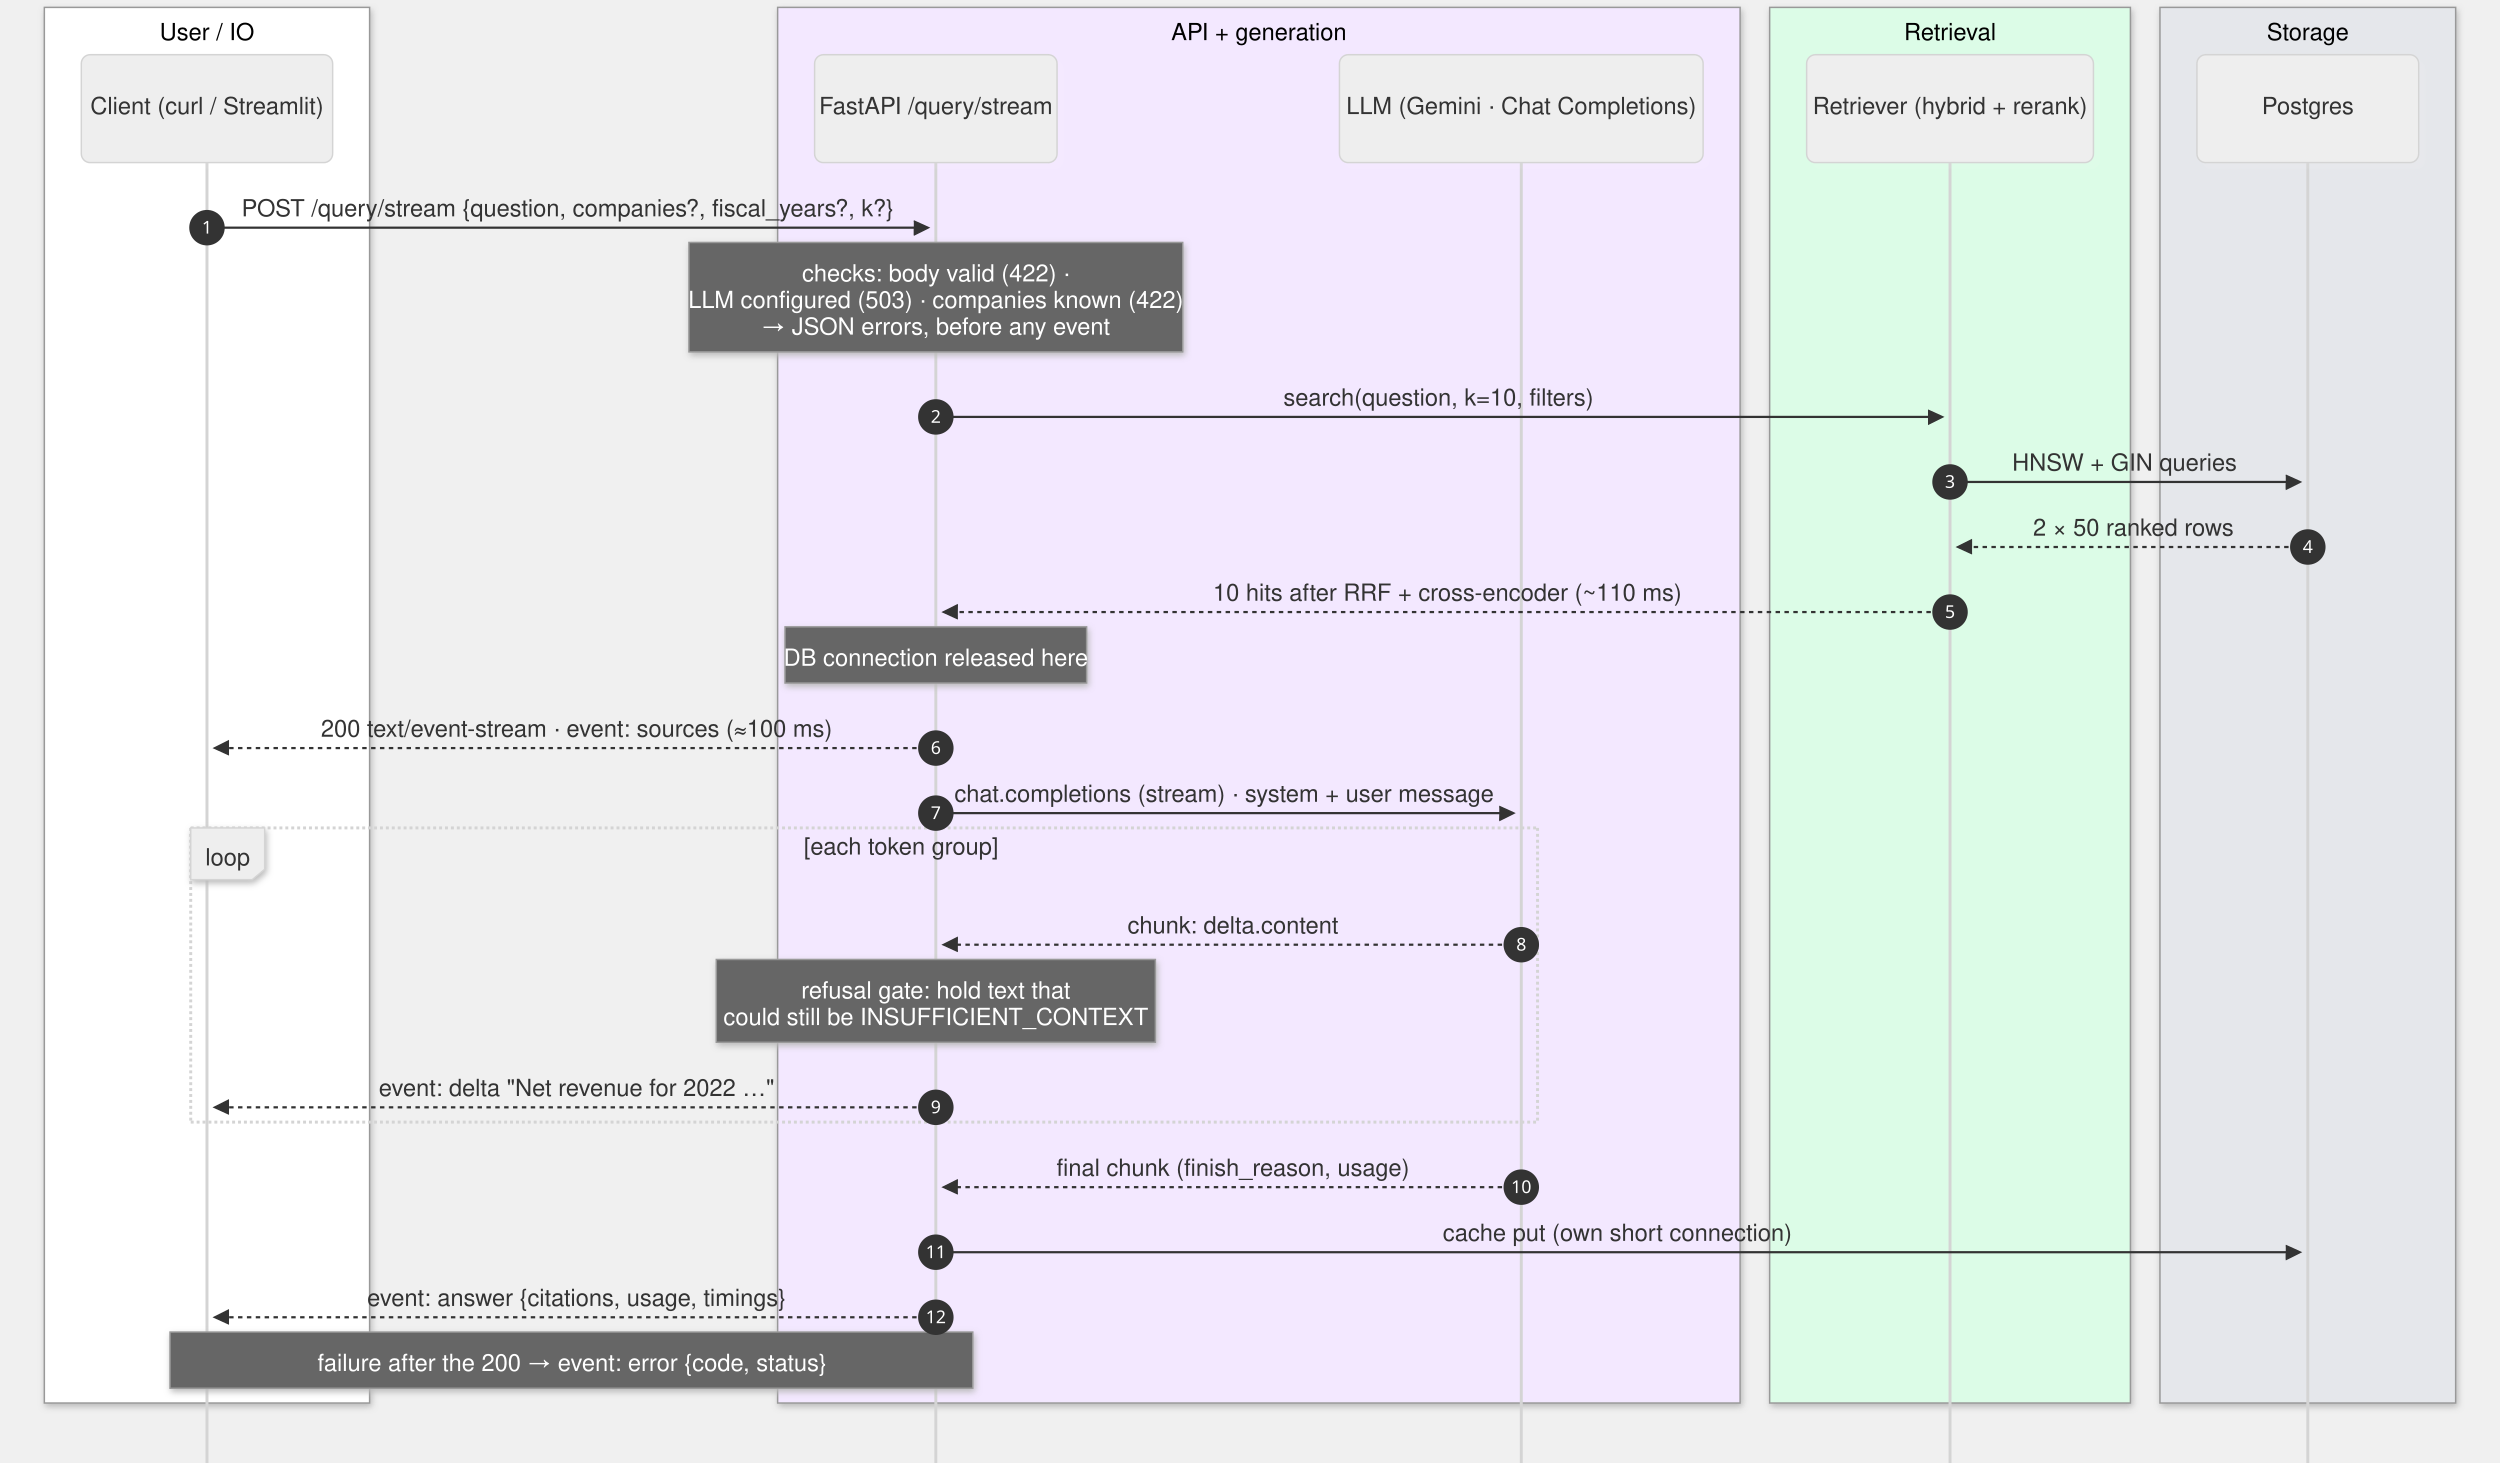
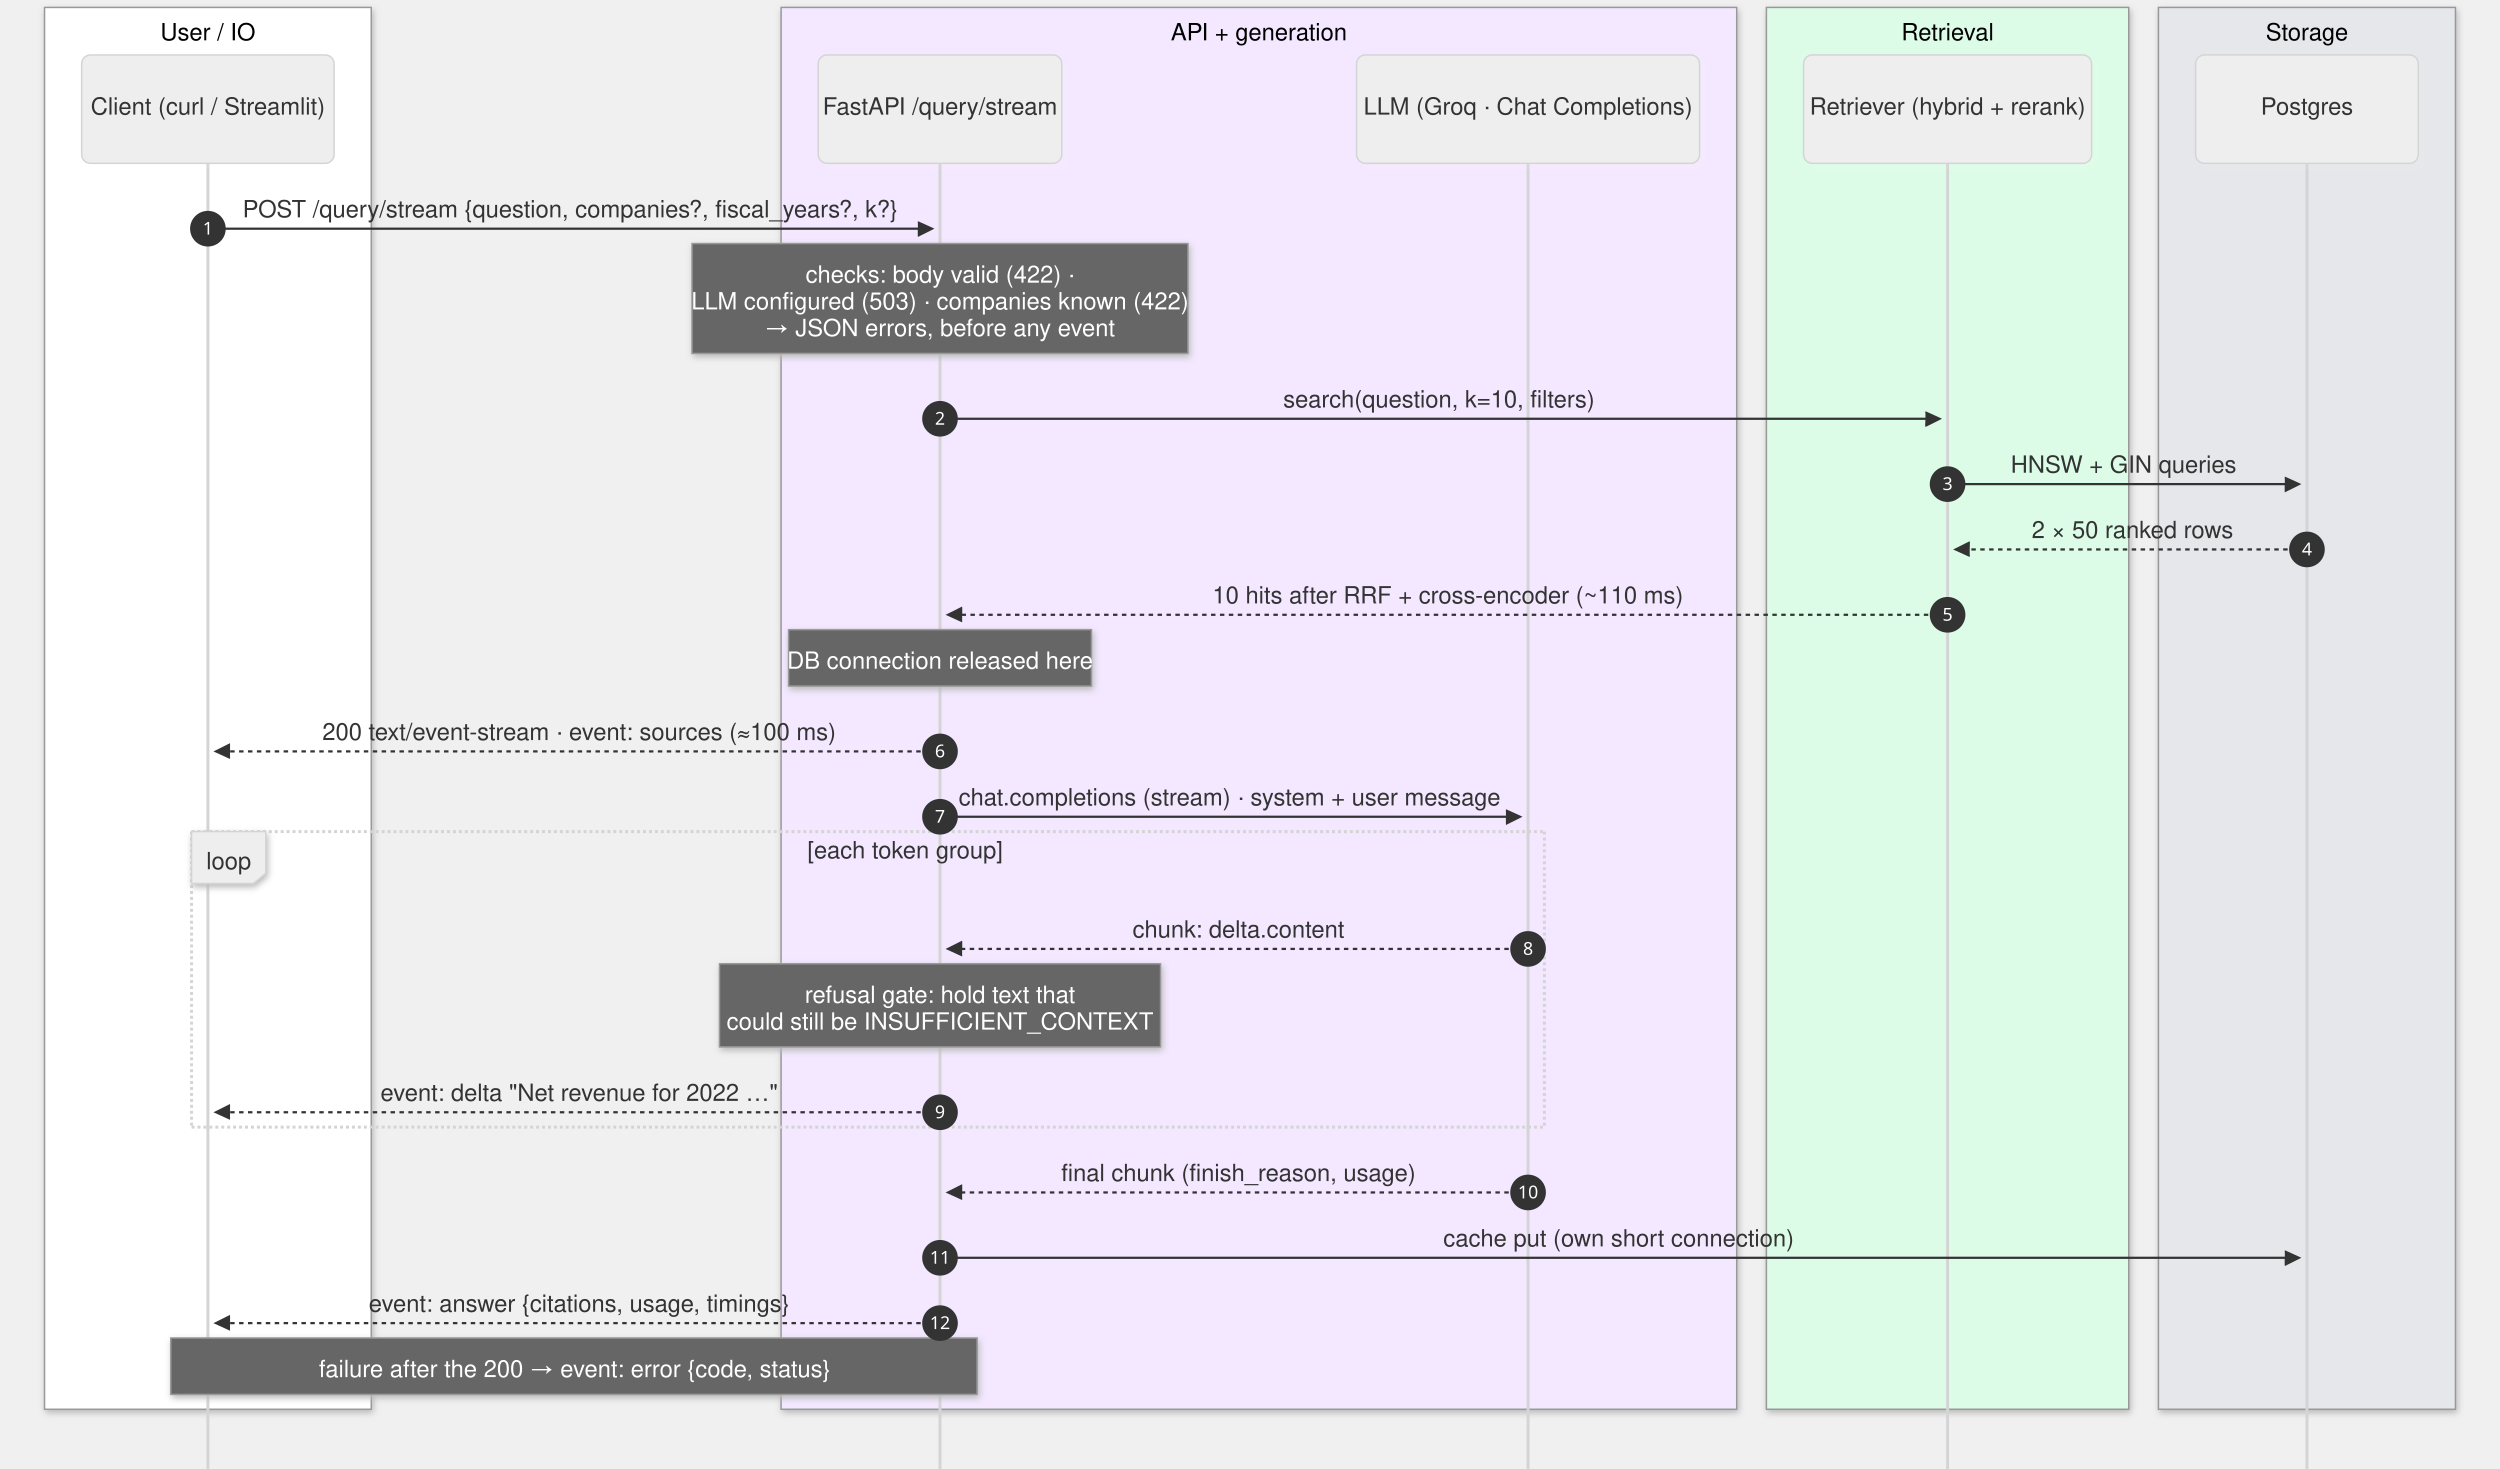
- <svg xmlns="http://www.w3.org/2000/svg" id="my-svg" width="100%" style="max-width: 1691px; background-color: white;" viewBox="-50 -10 1691 989" role="graphics-document document" aria-roledescription="sequence">
-   <g>
-     <rect x="1411" y="-5" fill="rgb(229,231,235)" stroke="rgb(0,0,0, 0.5)" width="200" height="944" class="rect" />
-     <text x="1511" y="13.5" dominant-baseline="central" alignment-baseline="central" class="text" style="text-anchor: middle; font-size: 16px; font-weight: 400;">
-       <tspan x="1511" dy="0">Storage</tspan>
-     </text>
-   </g>
-   <g>
-     <rect x="1147" y="-5" fill="rgb(220,252,231)" stroke="rgb(0,0,0, 0.5)" width="244" height="944" class="rect" />
-     <text x="1269" y="13.5" dominant-baseline="central" alignment-baseline="central" class="text" style="text-anchor: middle; font-size: 16px; font-weight: 400;">
-       <tspan x="1269" dy="0">Retrieval</tspan>
-     </text>
-   </g>
-   <g>
-     <rect x="476" y="-5" fill="rgb(243,232,255)" stroke="rgb(0,0,0, 0.5)" width="651" height="944" class="rect" />
-     <text x="801.5" y="13.5" dominant-baseline="central" alignment-baseline="central" class="text" style="text-anchor: middle; font-size: 16px; font-weight: 400;">
-       <tspan x="801.5" dy="0">API + generation</tspan>
+ <svg xmlns="http://www.w3.org/2000/svg" id="my-svg" width="100%" style="max-width: 1683.5px; background-color: white;" viewBox="-50 -10 1683.5 989" role="graphics-document document" aria-roledescription="sequence">
+   <g>
+     <rect x="1403.5" y="-5" fill="rgb(229,231,235)" stroke="rgb(0,0,0, 0.5)" width="200" height="944" class="rect" />
+     <text x="1503.5" y="13.5" dominant-baseline="central" alignment-baseline="central" class="text" style="text-anchor: middle; font-size: 16px; font-weight: 400;">
+       <tspan x="1503.5" dy="0">Storage</tspan>
+     </text>
+   </g>
+   <g>
+     <rect x="1139.5" y="-5" fill="rgb(220,252,231)" stroke="rgb(0,0,0, 0.5)" width="244" height="944" class="rect" />
+     <text x="1261.5" y="13.5" dominant-baseline="central" alignment-baseline="central" class="text" style="text-anchor: middle; font-size: 16px; font-weight: 400;">
+       <tspan x="1261.5" dy="0">Retrieval</tspan>
+     </text>
+   </g>
+   <g>
+     <rect x="476" y="-5" fill="rgb(243,232,255)" stroke="rgb(0,0,0, 0.5)" width="643.5" height="944" class="rect" />
+     <text x="797.75" y="13.5" dominant-baseline="central" alignment-baseline="central" class="text" style="text-anchor: middle; font-size: 16px; font-weight: 400;">
+       <tspan x="797.75" dy="0">API + generation</tspan>
    </text>
  </g>
  <g>
    <rect x="-20" y="-5" fill="rgb(255,255,255)" stroke="rgb(0,0,0, 0.5)" width="220" height="944" class="rect" />
    <text x="90" y="13.5" dominant-baseline="central" alignment-baseline="central" class="text" style="text-anchor: middle; font-size: 16px; font-weight: 400;">
      <tspan x="90" dy="0">User / IO</tspan>
    </text>
  </g>
  <g>
-     <line id="actor4" x1="1511" y1="100" x2="1511" y2="2000" class="actor-line 200" stroke-width="0.5px" stroke="#999" name="P" data-et="life-line" data-id="P" />
+     <line id="actor4" x1="1503.5" y1="100" x2="1503.5" y2="2000" class="actor-line 200" stroke-width="0.5px" stroke="#999" name="P" data-et="life-line" data-id="P" />
    <g id="root-4" data-look="neo" data-et="participant" data-type="participant" data-id="P">
-       <rect x="1436" y="27" fill="#eaeaea" stroke="#666" width="150" height="73" name="P" rx="6" ry="6" class="actor actor-top" data-look="neo" filter="url(#my-svg-drop-shadow)" />
-       <text x="1511" y="63.5" dominant-baseline="central" alignment-baseline="central" class="actor actor-box" style="text-anchor: middle; font-size: 16px; font-weight: 400;">
-         <tspan x="1511" dy="0">Postgres</tspan>
-       </text>
-     </g>
-   </g>
-   <g>
-     <line id="actor3" x1="1269" y1="100" x2="1269" y2="2000" class="actor-line 200" stroke-width="0.5px" stroke="#999" name="R" data-et="life-line" data-id="R" />
+       <rect x="1428.5" y="27" fill="#eaeaea" stroke="#666" width="150" height="73" name="P" rx="6" ry="6" class="actor actor-top" data-look="neo" filter="url(#my-svg-drop-shadow)" />
+       <text x="1503.5" y="63.5" dominant-baseline="central" alignment-baseline="central" class="actor actor-box" style="text-anchor: middle; font-size: 16px; font-weight: 400;">
+         <tspan x="1503.5" dy="0">Postgres</tspan>
+       </text>
+     </g>
+   </g>
+   <g>
+     <line id="actor3" x1="1261.5" y1="100" x2="1261.5" y2="2000" class="actor-line 200" stroke-width="0.5px" stroke="#999" name="R" data-et="life-line" data-id="R" />
    <g id="root-3" data-look="neo" data-et="participant" data-type="participant" data-id="R">
-       <rect x="1172" y="27" fill="#eaeaea" stroke="#666" width="194" height="73" name="R" rx="6" ry="6" class="actor actor-top" data-look="neo" filter="url(#my-svg-drop-shadow)" />
-       <text x="1269" y="63.5" dominant-baseline="central" alignment-baseline="central" class="actor actor-box" style="text-anchor: middle; font-size: 16px; font-weight: 400;">
-         <tspan x="1269" dy="0">Retriever (hybrid + rerank)</tspan>
+       <rect x="1164.5" y="27" fill="#eaeaea" stroke="#666" width="194" height="73" name="R" rx="6" ry="6" class="actor actor-top" data-look="neo" filter="url(#my-svg-drop-shadow)" />
+       <text x="1261.5" y="63.5" dominant-baseline="central" alignment-baseline="central" class="actor actor-box" style="text-anchor: middle; font-size: 16px; font-weight: 400;">
+         <tspan x="1261.5" dy="0">Retriever (hybrid + rerank)</tspan>
      </text>
    </g>
  </g>
  <g>
    <line id="actor2" x1="979" y1="100" x2="979" y2="2000" class="actor-line 200" stroke-width="0.5px" stroke="#999" name="L" data-et="life-line" data-id="L" />
    <g id="root-2" data-look="neo" data-et="participant" data-type="participant" data-id="L">
-       <rect x="856" y="27" fill="#eaeaea" stroke="#666" width="246" height="73" name="L" rx="6" ry="6" class="actor actor-top" data-look="neo" filter="url(#my-svg-drop-shadow)" />
+       <rect x="863.5" y="27" fill="#eaeaea" stroke="#666" width="231" height="73" name="L" rx="6" ry="6" class="actor actor-top" data-look="neo" filter="url(#my-svg-drop-shadow)" />
      <text x="979" y="63.5" dominant-baseline="central" alignment-baseline="central" class="actor actor-box" style="text-anchor: middle; font-size: 16px; font-weight: 400;">
-         <tspan x="979" dy="0">LLM (Gemini · Chat Completions)</tspan>
+         <tspan x="979" dy="0">LLM (Groq · Chat Completions)</tspan>
      </text>
    </g>
  </g>
  <g>
    <line id="actor1" x1="583" y1="100" x2="583" y2="2000" class="actor-line 200" stroke-width="0.5px" stroke="#999" name="A" data-et="life-line" data-id="A" />
    <g id="root-1" data-look="neo" data-et="participant" data-type="participant" data-id="A">
      <rect x="501" y="27" fill="#eaeaea" stroke="#666" width="164" height="73" name="A" rx="6" ry="6" class="actor actor-top" data-look="neo" filter="url(#my-svg-drop-shadow)" />
      <text x="583" y="63.5" dominant-baseline="central" alignment-baseline="central" class="actor actor-box" style="text-anchor: middle; font-size: 16px; font-weight: 400;">
        <tspan x="583" dy="0">FastAPI /query/stream</tspan>
      </text>
    </g>
  </g>
  <g>
    <line id="actor0" x1="90" y1="100" x2="90" y2="2000" class="actor-line 200" stroke-width="0.5px" stroke="#999" name="C" data-et="life-line" data-id="C" />
    <g id="root-0" data-look="neo" data-et="participant" data-type="participant" data-id="C">
      <rect x="5" y="27" fill="#eaeaea" stroke="#666" width="170" height="73" name="C" rx="6" ry="6" class="actor actor-top" data-look="neo" filter="url(#my-svg-drop-shadow)" />
      <text x="90" y="63.5" dominant-baseline="central" alignment-baseline="central" class="actor actor-box" style="text-anchor: middle; font-size: 16px; font-weight: 400;">
        <tspan x="90" dy="0">Client (curl / Streamlit)</tspan>
      </text>
    </g>
  </g>
  <style>#my-svg{font-family:Helvetica,Arial,sans-serif;font-size:16px;fill:#000000;}@keyframes edge-animation-frame{from{stroke-dashoffset:0;}}@keyframes dash{to{stroke-dashoffset:0;}}#my-svg .edge-animation-slow{stroke-dasharray:9,5!important;stroke-dashoffset:900;animation:dash 50s linear infinite;stroke-linecap:round;}#my-svg .edge-animation-fast{stroke-dasharray:9,5!important;stroke-dashoffset:900;animation:dash 20s linear infinite;stroke-linecap:round;}#my-svg .error-icon{fill:#552222;}#my-svg .error-text{fill:#552222;stroke:#552222;}#my-svg .edge-thickness-normal{stroke-width:1px;}#my-svg .edge-thickness-thick{stroke-width:3.5px;}#my-svg .edge-pattern-solid{stroke-dasharray:0;}#my-svg .edge-thickness-invisible{stroke-width:0;fill:none;}#my-svg .edge-pattern-dashed{stroke-dasharray:3;}#my-svg .edge-pattern-dotted{stroke-dasharray:2;}#my-svg .marker{fill:#666;stroke:#666;}#my-svg .marker.cross{stroke:#666;}#my-svg svg{font-family:Helvetica,Arial,sans-serif;font-size:16px;}#my-svg p{margin:0;}#my-svg .actor{stroke:hsl(0, 0%, 83%);fill:#eee;stroke-width:1;}#my-svg rect.actor.outer-path[data-look="neo"]{filter:drop-shadow( 1px 2px 2px rgba(185,185,185,1));}#my-svg rect.note[data-look="neo"]{stroke:#999;fill:#666;filter:drop-shadow( 1px 2px 2px rgba(185,185,185,1));}#my-svg text.actor&gt;tspan{fill:#333;stroke:none;}#my-svg .actor-line{stroke:hsl(0, 0%, 83%);}#my-svg .innerArc{stroke-width:1.5;stroke-dasharray:none;}#my-svg .messageLine0{stroke-width:1.5;stroke-dasharray:none;stroke:#333;}#my-svg .messageLine1{stroke-width:1.5;stroke-dasharray:2,2;stroke:#333;}#my-svg [id$="-arrowhead"] path{fill:#333;stroke:#333;}#my-svg .sequenceNumber{fill:white;}#my-svg [id$="-sequencenumber"]{fill:#333;}#my-svg [id$="-crosshead"] path{fill:#333;stroke:#333;}#my-svg .messageText{fill:#333;stroke:none;}#my-svg .labelBox{stroke:hsl(0, 0%, 83%);fill:#eee;filter:drop-shadow( 1px 2px 2px rgba(185,185,185,1));}#my-svg .labelText,#my-svg .labelText&gt;tspan{fill:#333;stroke:none;}#my-svg .loopText,#my-svg .loopText&gt;tspan{fill:#333;stroke:none;}#my-svg .sectionTitle,#my-svg .sectionTitle&gt;tspan{fill:#333;stroke:none;}#my-svg .loopLine{stroke-width:2px;stroke-dasharray:2,2;stroke:hsl(0, 0%, 83%);fill:hsl(0, 0%, 83%);}#my-svg .note{stroke:#999;fill:#666;}#my-svg .noteText,#my-svg .noteText&gt;tspan{fill:#fff;stroke:none;}#my-svg .activation0{fill:#f4f4f4;stroke:#666;}#my-svg .activation1{fill:#f4f4f4;stroke:#666;}#my-svg .activation2{fill:#f4f4f4;stroke:#666;}#my-svg .actorPopupMenu{position:absolute;}#my-svg .actorPopupMenuPanel{position:absolute;fill:#eee;box-shadow:0px 8px 16px 0px rgba(0,0,0,0.2);filter:drop-shadow(3px 5px 2px rgb(0 0 0 / 0.4));}#my-svg .actor-man circle,#my-svg line{fill:#eee;stroke-width:2px;}#my-svg g rect.rect{filter:drop-shadow( 1px 2px 2px rgba(185,185,185,1));stroke:#999;}#my-svg .node .neo-node{stroke:#999;}#my-svg [data-look="neo"].node rect,#my-svg [data-look="neo"].cluster rect,#my-svg [data-look="neo"].node polygon{stroke:url(#my-svg-gradient);filter:drop-shadow( 1px 2px 2px rgba(185,185,185,1));}#my-svg [data-look="neo"].swimlane.cluster rect{filter:none;}#my-svg [data-look="neo"].node path{stroke:url(#my-svg-gradient);stroke-width:1px;}#my-svg [data-look="neo"].node .outer-path{filter:drop-shadow( 1px 2px 2px rgba(185,185,185,1));}#my-svg [data-look="neo"].node .neo-line path{stroke:#999;filter:none;}#my-svg [data-look="neo"].node circle{stroke:url(#my-svg-gradient);filter:drop-shadow( 1px 2px 2px rgba(185,185,185,1));}#my-svg [data-look="neo"].node circle .state-start{fill:#000000;}#my-svg [data-look="neo"].icon-shape .icon{fill:url(#my-svg-gradient);filter:drop-shadow( 1px 2px 2px rgba(185,185,185,1));}#my-svg [data-look="neo"].icon-shape .icon-neo path{stroke:url(#my-svg-gradient);filter:drop-shadow( 1px 2px 2px rgba(185,185,185,1));}#my-svg :root{--mermaid-font-family:"trebuchet ms",verdana,arial,sans-serif;}</style>
  <g />
  <defs>
    <symbol id="my-svg-computer" width="24" height="24">
      <path transform="scale(.5)" d="M2 2v13h20v-13h-20zm18 11h-16v-9h16v9zm-10.228 6l.466-1h3.524l.467 1h-4.457zm14.228 3h-24l2-6h2.104l-1.33 4h18.45l-1.297-4h2.073l2 6zm-5-10h-14v-7h14v7z" />
    </symbol>
  </defs>
  <defs>
    <symbol id="my-svg-database" fill-rule="evenodd" clip-rule="evenodd">
      <path transform="scale(.5)" d="M12.258.001l.256.004.255.005.253.008.251.01.249.012.247.015.246.016.242.019.241.02.239.023.236.024.233.027.231.028.229.031.225.032.223.034.22.036.217.038.214.04.211.041.208.043.205.045.201.046.198.048.194.05.191.051.187.053.183.054.18.056.175.057.172.059.168.06.163.061.16.063.155.064.15.066.074.033.073.033.071.034.07.034.069.035.068.035.067.035.066.035.064.036.064.036.062.036.06.036.06.037.058.037.058.037.055.038.055.038.053.038.052.038.051.039.05.039.048.039.047.039.045.04.044.04.043.04.041.04.04.041.039.041.037.041.036.041.034.041.033.042.032.042.03.042.029.042.027.042.026.043.024.043.023.043.021.043.02.043.018.044.017.043.015.044.013.044.012.044.011.045.009.044.007.045.006.045.004.045.002.045.001.045v17l-.001.045-.002.045-.004.045-.006.045-.007.045-.009.044-.011.045-.012.044-.013.044-.015.044-.017.043-.018.044-.02.043-.021.043-.023.043-.024.043-.026.043-.027.042-.029.042-.03.042-.032.042-.033.042-.034.041-.036.041-.037.041-.039.041-.04.041-.041.04-.043.04-.044.04-.045.04-.047.039-.048.039-.05.039-.051.039-.052.038-.053.038-.055.038-.055.038-.058.037-.058.037-.06.037-.06.036-.062.036-.064.036-.064.036-.066.035-.067.035-.068.035-.069.035-.07.034-.071.034-.073.033-.074.033-.15.066-.155.064-.16.063-.163.061-.168.06-.172.059-.175.057-.18.056-.183.054-.187.053-.191.051-.194.05-.198.048-.201.046-.205.045-.208.043-.211.041-.214.04-.217.038-.22.036-.223.034-.225.032-.229.031-.231.028-.233.027-.236.024-.239.023-.241.02-.242.019-.246.016-.247.015-.249.012-.251.01-.253.008-.255.005-.256.004-.258.001-.258-.001-.256-.004-.255-.005-.253-.008-.251-.01-.249-.012-.247-.015-.245-.016-.243-.019-.241-.02-.238-.023-.236-.024-.234-.027-.231-.028-.228-.031-.226-.032-.223-.034-.22-.036-.217-.038-.214-.04-.211-.041-.208-.043-.204-.045-.201-.046-.198-.048-.195-.05-.19-.051-.187-.053-.184-.054-.179-.056-.176-.057-.172-.059-.167-.06-.164-.061-.159-.063-.155-.064-.151-.066-.074-.033-.072-.033-.072-.034-.07-.034-.069-.035-.068-.035-.067-.035-.066-.035-.064-.036-.063-.036-.062-.036-.061-.036-.06-.037-.058-.037-.057-.037-.056-.038-.055-.038-.053-.038-.052-.038-.051-.039-.049-.039-.049-.039-.046-.039-.046-.04-.044-.04-.043-.04-.041-.04-.04-.041-.039-.041-.037-.041-.036-.041-.034-.041-.033-.042-.032-.042-.03-.042-.029-.042-.027-.042-.026-.043-.024-.043-.023-.043-.021-.043-.02-.043-.018-.044-.017-.043-.015-.044-.013-.044-.012-.044-.011-.045-.009-.044-.007-.045-.006-.045-.004-.045-.002-.045-.001-.045v-17l.001-.045.002-.045.004-.045.006-.045.007-.045.009-.044.011-.045.012-.044.013-.044.015-.044.017-.043.018-.044.02-.043.021-.043.023-.043.024-.043.026-.043.027-.042.029-.042.03-.042.032-.042.033-.042.034-.041.036-.041.037-.041.039-.041.04-.041.041-.04.043-.04.044-.04.046-.04.046-.039.049-.039.049-.039.051-.039.052-.038.053-.038.055-.038.056-.038.057-.037.058-.037.06-.037.061-.036.062-.036.063-.036.064-.036.066-.035.067-.035.068-.035.069-.035.07-.034.072-.034.072-.033.074-.033.151-.066.155-.064.159-.063.164-.061.167-.06.172-.059.176-.057.179-.056.184-.054.187-.053.19-.051.195-.05.198-.048.201-.046.204-.045.208-.043.211-.041.214-.04.217-.038.22-.036.223-.034.226-.032.228-.031.231-.028.234-.027.236-.024.238-.023.241-.02.243-.019.245-.016.247-.015.249-.012.251-.01.253-.008.255-.005.256-.004.258-.001.258.001zm-9.258 20.499v.01l.001.021.003.021.004.022.005.021.006.022.007.022.009.023.01.022.011.023.012.023.013.023.015.023.016.024.017.023.018.024.019.024.021.024.022.025.023.024.024.025.052.049.056.05.061.051.066.051.07.051.075.051.079.052.084.052.088.052.092.052.097.052.102.051.105.052.11.052.114.051.119.051.123.051.127.05.131.05.135.05.139.048.144.049.147.047.152.047.155.047.16.045.163.045.167.043.171.043.176.041.178.041.183.039.187.039.19.037.194.035.197.035.202.033.204.031.209.03.212.029.216.027.219.025.222.024.226.021.23.02.233.018.236.016.24.015.243.012.246.01.249.008.253.005.256.004.259.001.26-.001.257-.004.254-.005.25-.008.247-.011.244-.012.241-.014.237-.016.233-.018.231-.021.226-.021.224-.024.22-.026.216-.027.212-.028.21-.031.205-.031.202-.034.198-.034.194-.036.191-.037.187-.039.183-.04.179-.04.175-.042.172-.043.168-.044.163-.045.16-.046.155-.046.152-.047.148-.048.143-.049.139-.049.136-.05.131-.05.126-.05.123-.051.118-.052.114-.051.11-.052.106-.052.101-.052.096-.052.092-.052.088-.053.083-.051.079-.052.074-.052.07-.051.065-.051.06-.051.056-.05.051-.05.023-.024.023-.025.021-.024.02-.024.019-.024.018-.024.017-.024.015-.023.014-.024.013-.023.012-.023.01-.023.01-.022.008-.022.006-.022.006-.022.004-.022.004-.021.001-.021.001-.021v-4.127l-.077.055-.08.053-.083.054-.085.053-.087.052-.09.052-.093.051-.095.05-.097.05-.1.049-.102.049-.105.048-.106.047-.109.047-.111.046-.114.045-.115.045-.118.044-.12.043-.122.042-.124.042-.126.041-.128.04-.13.04-.132.038-.134.038-.135.037-.138.037-.139.035-.142.035-.143.034-.144.033-.147.032-.148.031-.15.03-.151.03-.153.029-.154.027-.156.027-.158.026-.159.025-.161.024-.162.023-.163.022-.165.021-.166.02-.167.019-.169.018-.169.017-.171.016-.173.015-.173.014-.175.013-.175.012-.177.011-.178.01-.179.008-.179.008-.181.006-.182.005-.182.004-.184.003-.184.002h-.37l-.184-.002-.184-.003-.182-.004-.182-.005-.181-.006-.179-.008-.179-.008-.178-.01-.176-.011-.176-.012-.175-.013-.173-.014-.172-.015-.171-.016-.17-.017-.169-.018-.167-.019-.166-.02-.165-.021-.163-.022-.162-.023-.161-.024-.159-.025-.157-.026-.156-.027-.155-.027-.153-.029-.151-.03-.15-.03-.148-.031-.146-.032-.145-.033-.143-.034-.141-.035-.14-.035-.137-.037-.136-.037-.134-.038-.132-.038-.13-.04-.128-.04-.126-.041-.124-.042-.122-.042-.12-.044-.117-.043-.116-.045-.113-.045-.112-.046-.109-.047-.106-.047-.105-.048-.102-.049-.1-.049-.097-.05-.095-.05-.093-.052-.09-.051-.087-.052-.085-.053-.083-.054-.08-.054-.077-.054v4.127zm0-5.654v.011l.001.021.003.021.004.021.005.022.006.022.007.022.009.022.01.022.011.023.012.023.013.023.015.024.016.023.017.024.018.024.019.024.021.024.022.024.023.025.024.024.052.05.056.05.061.05.066.051.07.051.075.052.079.051.084.052.088.052.092.052.097.052.102.052.105.052.11.051.114.051.119.052.123.05.127.051.131.05.135.049.139.049.144.048.147.048.152.047.155.046.16.045.163.045.167.044.171.042.176.042.178.04.183.04.187.038.19.037.194.036.197.034.202.033.204.032.209.03.212.028.216.027.219.025.222.024.226.022.23.02.233.018.236.016.24.014.243.012.246.01.249.008.253.006.256.003.259.001.26-.001.257-.003.254-.006.25-.008.247-.01.244-.012.241-.015.237-.016.233-.018.231-.02.226-.022.224-.024.22-.025.216-.027.212-.029.21-.03.205-.032.202-.033.198-.035.194-.036.191-.037.187-.039.183-.039.179-.041.175-.042.172-.043.168-.044.163-.045.16-.045.155-.047.152-.047.148-.048.143-.048.139-.05.136-.049.131-.05.126-.051.123-.051.118-.051.114-.052.11-.052.106-.052.101-.052.096-.052.092-.052.088-.052.083-.052.079-.052.074-.051.07-.052.065-.051.06-.05.056-.051.051-.049.023-.025.023-.024.021-.025.02-.024.019-.024.018-.024.017-.024.015-.023.014-.023.013-.024.012-.022.01-.023.01-.023.008-.022.006-.022.006-.022.004-.021.004-.022.001-.021.001-.021v-4.139l-.077.054-.08.054-.083.054-.085.052-.087.053-.09.051-.093.051-.095.051-.097.05-.1.049-.102.049-.105.048-.106.047-.109.047-.111.046-.114.045-.115.044-.118.044-.12.044-.122.042-.124.042-.126.041-.128.04-.13.039-.132.039-.134.038-.135.037-.138.036-.139.036-.142.035-.143.033-.144.033-.147.033-.148.031-.15.03-.151.03-.153.028-.154.028-.156.027-.158.026-.159.025-.161.024-.162.023-.163.022-.165.021-.166.02-.167.019-.169.018-.169.017-.171.016-.173.015-.173.014-.175.013-.175.012-.177.011-.178.009-.179.009-.179.007-.181.007-.182.005-.182.004-.184.003-.184.002h-.37l-.184-.002-.184-.003-.182-.004-.182-.005-.181-.007-.179-.007-.179-.009-.178-.009-.176-.011-.176-.012-.175-.013-.173-.014-.172-.015-.171-.016-.17-.017-.169-.018-.167-.019-.166-.02-.165-.021-.163-.022-.162-.023-.161-.024-.159-.025-.157-.026-.156-.027-.155-.028-.153-.028-.151-.03-.15-.03-.148-.031-.146-.033-.145-.033-.143-.033-.141-.035-.14-.036-.137-.036-.136-.037-.134-.038-.132-.039-.13-.039-.128-.04-.126-.041-.124-.042-.122-.043-.12-.043-.117-.044-.116-.044-.113-.046-.112-.046-.109-.046-.106-.047-.105-.048-.102-.049-.1-.049-.097-.05-.095-.051-.093-.051-.09-.051-.087-.053-.085-.052-.083-.054-.08-.054-.077-.054v4.139zm0-5.666v.011l.001.02.003.022.004.021.005.022.006.021.007.022.009.023.01.022.011.023.012.023.013.023.015.023.016.024.017.024.018.023.019.024.021.025.022.024.023.024.024.025.052.05.056.05.061.05.066.051.07.051.075.052.079.051.084.052.088.052.092.052.097.052.102.052.105.051.11.052.114.051.119.051.123.051.127.05.131.05.135.05.139.049.144.048.147.048.152.047.155.046.16.045.163.045.167.043.171.043.176.042.178.04.183.04.187.038.19.037.194.036.197.034.202.033.204.032.209.03.212.028.216.027.219.025.222.024.226.021.23.02.233.018.236.017.24.014.243.012.246.01.249.008.253.006.256.003.259.001.26-.001.257-.003.254-.006.25-.008.247-.01.244-.013.241-.014.237-.016.233-.018.231-.02.226-.022.224-.024.22-.025.216-.027.212-.029.21-.03.205-.032.202-.033.198-.035.194-.036.191-.037.187-.039.183-.039.179-.041.175-.042.172-.043.168-.044.163-.045.16-.045.155-.047.152-.047.148-.048.143-.049.139-.049.136-.049.131-.051.126-.05.123-.051.118-.052.114-.051.11-.052.106-.052.101-.052.096-.052.092-.052.088-.052.083-.052.079-.052.074-.052.07-.051.065-.051.06-.051.056-.05.051-.049.023-.025.023-.025.021-.024.02-.024.019-.024.018-.024.017-.024.015-.023.014-.024.013-.023.012-.023.01-.022.01-.023.008-.022.006-.022.006-.022.004-.022.004-.021.001-.021.001-.021v-4.153l-.077.054-.08.054-.083.053-.085.053-.087.053-.09.051-.093.051-.095.051-.097.05-.1.049-.102.048-.105.048-.106.048-.109.046-.111.046-.114.046-.115.044-.118.044-.12.043-.122.043-.124.042-.126.041-.128.04-.13.039-.132.039-.134.038-.135.037-.138.036-.139.036-.142.034-.143.034-.144.033-.147.032-.148.032-.15.03-.151.03-.153.028-.154.028-.156.027-.158.026-.159.024-.161.024-.162.023-.163.023-.165.021-.166.02-.167.019-.169.018-.169.017-.171.016-.173.015-.173.014-.175.013-.175.012-.177.01-.178.01-.179.009-.179.007-.181.006-.182.006-.182.004-.184.003-.184.001-.185.001-.185-.001-.184-.001-.184-.003-.182-.004-.182-.006-.181-.006-.179-.007-.179-.009-.178-.01-.176-.01-.176-.012-.175-.013-.173-.014-.172-.015-.171-.016-.17-.017-.169-.018-.167-.019-.166-.02-.165-.021-.163-.023-.162-.023-.161-.024-.159-.024-.157-.026-.156-.027-.155-.028-.153-.028-.151-.03-.15-.03-.148-.032-.146-.032-.145-.033-.143-.034-.141-.034-.14-.036-.137-.036-.136-.037-.134-.038-.132-.039-.13-.039-.128-.041-.126-.041-.124-.041-.122-.043-.12-.043-.117-.044-.116-.044-.113-.046-.112-.046-.109-.046-.106-.048-.105-.048-.102-.048-.1-.05-.097-.049-.095-.051-.093-.051-.09-.052-.087-.052-.085-.053-.083-.053-.08-.054-.077-.054v4.153zm8.74-8.179l-.257.004-.254.005-.25.008-.247.011-.244.012-.241.014-.237.016-.233.018-.231.021-.226.022-.224.023-.22.026-.216.027-.212.028-.21.031-.205.032-.202.033-.198.034-.194.036-.191.038-.187.038-.183.04-.179.041-.175.042-.172.043-.168.043-.163.045-.16.046-.155.046-.152.048-.148.048-.143.048-.139.049-.136.05-.131.05-.126.051-.123.051-.118.051-.114.052-.11.052-.106.052-.101.052-.096.052-.092.052-.088.052-.083.052-.079.052-.074.051-.07.052-.065.051-.06.05-.056.05-.051.05-.023.025-.023.024-.021.024-.02.025-.019.024-.018.024-.017.023-.015.024-.014.023-.013.023-.012.023-.01.023-.01.022-.008.022-.006.023-.006.021-.004.022-.004.021-.001.021-.001.021.001.021.001.021.004.021.004.022.006.021.006.023.008.022.01.022.01.023.012.023.013.023.014.023.015.024.017.023.018.024.019.024.02.025.021.024.023.024.023.025.051.05.056.05.06.05.065.051.07.052.074.051.079.052.083.052.088.052.092.052.096.052.101.052.106.052.11.052.114.052.118.051.123.051.126.051.131.05.136.05.139.049.143.048.148.048.152.048.155.046.16.046.163.045.168.043.172.043.175.042.179.041.183.04.187.038.191.038.194.036.198.034.202.033.205.032.21.031.212.028.216.027.22.026.224.023.226.022.231.021.233.018.237.016.241.014.244.012.247.011.25.008.254.005.257.004.26.001.26-.001.257-.004.254-.005.25-.008.247-.011.244-.012.241-.014.237-.016.233-.018.231-.021.226-.022.224-.023.22-.026.216-.027.212-.028.21-.031.205-.032.202-.033.198-.034.194-.036.191-.038.187-.038.183-.04.179-.041.175-.042.172-.043.168-.043.163-.045.16-.046.155-.046.152-.048.148-.048.143-.048.139-.049.136-.05.131-.05.126-.051.123-.051.118-.051.114-.052.11-.052.106-.052.101-.052.096-.052.092-.052.088-.052.083-.052.079-.052.074-.051.07-.052.065-.051.06-.05.056-.05.051-.05.023-.025.023-.024.021-.024.02-.025.019-.024.018-.024.017-.023.015-.024.014-.023.013-.023.012-.023.01-.023.01-.022.008-.022.006-.023.006-.021.004-.022.004-.021.001-.021.001-.021-.001-.021-.001-.021-.004-.021-.004-.022-.006-.021-.006-.023-.008-.022-.01-.022-.01-.023-.012-.023-.013-.023-.014-.023-.015-.024-.017-.023-.018-.024-.019-.024-.02-.025-.021-.024-.023-.024-.023-.025-.051-.05-.056-.05-.06-.05-.065-.051-.07-.052-.074-.051-.079-.052-.083-.052-.088-.052-.092-.052-.096-.052-.101-.052-.106-.052-.11-.052-.114-.052-.118-.051-.123-.051-.126-.051-.131-.05-.136-.05-.139-.049-.143-.048-.148-.048-.152-.048-.155-.046-.16-.046-.163-.045-.168-.043-.172-.043-.175-.042-.179-.041-.183-.04-.187-.038-.191-.038-.194-.036-.198-.034-.202-.033-.205-.032-.21-.031-.212-.028-.216-.027-.22-.026-.224-.023-.226-.022-.231-.021-.233-.018-.237-.016-.241-.014-.244-.012-.247-.011-.25-.008-.254-.005-.257-.004-.26-.001-.26.001z" />
    </symbol>
  </defs>
  <defs>
    <symbol id="my-svg-clock" width="24" height="24">
      <path transform="scale(.5)" d="M12 2c5.514 0 10 4.486 10 10s-4.486 10-10 10-10-4.486-10-10 4.486-10 10-10zm0-2c-6.627 0-12 5.373-12 12s5.373 12 12 12 12-5.373 12-12-5.373-12-12-12zm5.848 12.459c.202.038.202.333.001.372-1.907.361-6.045 1.111-6.547 1.111-.719 0-1.301-.582-1.301-1.301 0-.512.77-5.447 1.125-7.445.034-.192.312-.181.343.014l.985 6.238 5.394 1.011z" />
    </symbol>
  </defs>
  <defs>
    <marker id="my-svg-arrowhead" refX="7.9" refY="5" markerUnits="userSpaceOnUse" markerWidth="12" markerHeight="12" orient="auto-start-reverse">
      <path d="M -1 0 L 10 5 L 0 10 z" />
    </marker>
  </defs>
  <defs>
    <marker id="my-svg-crosshead" markerWidth="15" markerHeight="8" orient="auto" refX="4" refY="4.5">
      <path fill="none" stroke="#000000" stroke-width="1pt" d="M 1,2 L 6,7 M 6,2 L 1,7" style="stroke-dasharray: 0, 0;" />
    </marker>
  </defs>
  <defs>
    <marker id="my-svg-filled-head" refX="15.5" refY="7" markerWidth="20" markerHeight="28" orient="auto">
      <path d="M 18,7 L9,13 L14,7 L9,1 Z" />
    </marker>
  </defs>
  <defs>
    <marker id="my-svg-sequencenumber" refX="15" refY="15" markerWidth="60" markerHeight="40" orient="auto">
      <circle cx="15" cy="15" r="6" />
    </marker>
  </defs>
  <defs>
    <marker id="my-svg-solidTopArrowHead" refX="7.9" refY="7.25" markerUnits="userSpaceOnUse" markerWidth="12" markerHeight="12" orient="auto-start-reverse">
      <path d="M 0 0 L 10 8 L 0 8 z" />
    </marker>
  </defs>
  <defs>
    <marker id="my-svg-solidBottomArrowHead" refX="7.9" refY="0.75" markerUnits="userSpaceOnUse" markerWidth="12" markerHeight="12" orient="auto-start-reverse">
      <path d="M 0 0 L 10 0 L 0 8 z" />
    </marker>
  </defs>
  <defs>
    <marker id="my-svg-stickTopArrowHead" refX="7.5" refY="7" markerUnits="userSpaceOnUse" markerWidth="12" markerHeight="12" orient="auto-start-reverse">
      <path d="M 0 0 L 7 7" stroke="black" stroke-width="1.5" fill="none" />
    </marker>
  </defs>
  <defs>
    <marker id="my-svg-stickBottomArrowHead" refX="7.5" refY="0" markerUnits="userSpaceOnUse" markerWidth="12" markerHeight="12" orient="auto-start-reverse">
      <path d="M 0 7 L 7 0" stroke="black" stroke-width="1.5" fill="none" />
    </marker>
  </defs>
  <defs>
    <filter id="my-svg-drop-shadow" height="130%" width="130%">
      <feDropShadow dx="4" dy="4" stdDeviation="0" flood-opacity="0.06" flood-color="#FFFFFF" />
    </filter>
  </defs>
  <g data-et="note" data-id="i2">
    <rect x="416" y="154" fill="#EDF2AE" stroke="#666" width="334" height="74" class="note" data-look="neo" />
    <text x="583" y="159" text-anchor="middle" dominant-baseline="middle" alignment-baseline="middle" class="noteText" dy="1em" style="font-size: 16px; font-weight: 400;">
      <tspan x="583">checks: body valid (422) ·</tspan>
    </text>
    <text x="583" y="177" text-anchor="middle" dominant-baseline="middle" alignment-baseline="middle" class="noteText" dy="1em" style="font-size: 16px; font-weight: 400;">
      <tspan x="583">LLM configured (503) · companies known (422)</tspan>
    </text>
    <text x="583" y="195" text-anchor="middle" dominant-baseline="middle" alignment-baseline="middle" class="noteText" dy="1em" style="font-size: 16px; font-weight: 400;">
      <tspan x="583">→ JSON errors, before any event</tspan>
    </text>
  </g>
  <g data-et="note" data-id="i7">
    <rect x="481" y="414" fill="#EDF2AE" stroke="#666" width="204" height="38" class="note" data-look="neo" />
    <text x="583" y="419" text-anchor="middle" dominant-baseline="middle" alignment-baseline="middle" class="noteText" dy="1em" style="font-size: 16px; font-weight: 400;">
      <tspan x="583">DB connection released here</tspan>
    </text>
  </g>
  <g data-et="note" data-id="i12">
    <rect x="434.5" y="639" fill="#EDF2AE" stroke="#666" width="297" height="56" class="note" data-look="neo" />
    <text x="583" y="644" text-anchor="middle" dominant-baseline="middle" alignment-baseline="middle" class="noteText" dy="1em" style="font-size: 16px; font-weight: 400;">
      <tspan x="583">refusal gate: hold text that</tspan>
    </text>
    <text x="583" y="662" text-anchor="middle" dominant-baseline="middle" alignment-baseline="middle" class="noteText" dy="1em" style="font-size: 16px; font-weight: 400;">
      <tspan x="583">could still be INSUFFICIENT_CONTEXT</tspan>
    </text>
  </g>
  <g data-et="control-structure" data-id="i14">
    <line x1="79" y1="550" x2="990" y2="550" class="loopLine" />
    <line x1="990" y1="550" x2="990" y2="749" class="loopLine" />
    <line x1="79" y1="749" x2="990" y2="749" class="loopLine" />
    <line x1="79" y1="550" x2="79" y2="749" class="loopLine" />
    <polygon points="79,550 129,550 129,578 120.6,585 79,585" class="labelBox" />
    <text x="104" y="570" text-anchor="middle" dominant-baseline="middle" alignment-baseline="middle" class="labelText" style="font-size: 16px; font-weight: 400;">loop</text>
    <text x="559.5" y="568" text-anchor="middle" class="loopText" style="font-size: 16px; font-weight: 400;">
      <tspan x="559.5">[each token group]</tspan>
    </text>
  </g>
  <g data-et="note" data-id="i18">
    <rect x="65" y="891" fill="#EDF2AE" stroke="#666" width="543" height="38" class="note" data-look="neo" />
    <text x="337" y="896" text-anchor="middle" dominant-baseline="middle" alignment-baseline="middle" class="noteText" dy="1em" style="font-size: 16px; font-weight: 400;">
      <tspan x="337">failure after the 200 → event: error {code, status}</tspan>
    </text>
  </g>
  <text x="334" y="115" text-anchor="middle" dominant-baseline="middle" alignment-baseline="middle" class="messageText" dy="1em" style="font-size: 16px; font-weight: 400;">POST /query/stream {question, companies?, fiscal_years?, k?}</text>
  <line x1="97" y1="144" x2="576" y2="144" class="messageLine0" data-et="message" data-id="i1" data-from="C" data-to="A" stroke-width="2" stroke="none" marker-end="url(#my-svg-arrowhead)" style="fill: none;" />
  <line x1="90" y1="144" x2="90" y2="144" stroke-width="0" marker-start="url(#my-svg-sequencenumber)" />
  <text x="90" y="148" font-family="sans-serif" font-size="12px" text-anchor="middle" class="sequenceNumber">1</text>
-   <text x="923" y="243" text-anchor="middle" dominant-baseline="middle" alignment-baseline="middle" class="messageText" dy="1em" style="font-size: 16px; font-weight: 400;">search(question, k=10, filters)</text>
-   <line x1="590" y1="272" x2="1262" y2="272" class="messageLine0" data-et="message" data-id="i3" data-from="A" data-to="R" stroke-width="2" stroke="none" marker-end="url(#my-svg-arrowhead)" style="fill: none;" />
+   <text x="919" y="243" text-anchor="middle" dominant-baseline="middle" alignment-baseline="middle" class="messageText" dy="1em" style="font-size: 16px; font-weight: 400;">search(question, k=10, filters)</text>
+   <line x1="590" y1="272" x2="1254.5" y2="272" class="messageLine0" data-et="message" data-id="i3" data-from="A" data-to="R" stroke-width="2" stroke="none" marker-end="url(#my-svg-arrowhead)" style="fill: none;" />
  <line x1="583" y1="272" x2="583" y2="272" stroke-width="0" marker-start="url(#my-svg-sequencenumber)" />
  <text x="583" y="276" font-family="sans-serif" font-size="12px" text-anchor="middle" class="sequenceNumber">2</text>
-   <text x="1387" y="287" text-anchor="middle" dominant-baseline="middle" alignment-baseline="middle" class="messageText" dy="1em" style="font-size: 16px; font-weight: 400;">HNSW + GIN queries</text>
-   <line x1="1276" y1="316" x2="1504" y2="316" class="messageLine0" data-et="message" data-id="i4" data-from="R" data-to="P" stroke-width="2" stroke="none" marker-end="url(#my-svg-arrowhead)" style="fill: none;" />
-   <line x1="1269" y1="316" x2="1269" y2="316" stroke-width="0" marker-start="url(#my-svg-sequencenumber)" />
-   <text x="1269" y="320" font-family="sans-serif" font-size="12px" text-anchor="middle" class="sequenceNumber">3</text>
-   <text x="1393" y="331" text-anchor="middle" dominant-baseline="middle" alignment-baseline="middle" class="messageText" dy="1em" style="font-size: 16px; font-weight: 400;">2 × 50 ranked rows</text>
-   <line x1="1516" y1="360" x2="1276" y2="360" class="messageLine1" data-et="message" data-id="i5" data-from="P" data-to="R" stroke-width="2" stroke="none" marker-end="url(#my-svg-arrowhead)" style="stroke-dasharray: 3, 3; fill: none;" />
-   <line x1="1511" y1="360" x2="1511" y2="360" stroke-width="0" marker-start="url(#my-svg-sequencenumber)" />
-   <text x="1511" y="364" font-family="sans-serif" font-size="12px" text-anchor="middle" class="sequenceNumber">4</text>
-   <text x="929" y="375" text-anchor="middle" dominant-baseline="middle" alignment-baseline="middle" class="messageText" dy="1em" style="font-size: 16px; font-weight: 400;">10 hits after RRF + cross-encoder (~110 ms)</text>
-   <line x1="1274" y1="404" x2="590" y2="404" class="messageLine1" data-et="message" data-id="i6" data-from="R" data-to="A" stroke-width="2" stroke="none" marker-end="url(#my-svg-arrowhead)" style="stroke-dasharray: 3, 3; fill: none;" />
-   <line x1="1269" y1="404" x2="1269" y2="404" stroke-width="0" marker-start="url(#my-svg-sequencenumber)" />
-   <text x="1269" y="408" font-family="sans-serif" font-size="12px" text-anchor="middle" class="sequenceNumber">5</text>
+   <text x="1380" y="287" text-anchor="middle" dominant-baseline="middle" alignment-baseline="middle" class="messageText" dy="1em" style="font-size: 16px; font-weight: 400;">HNSW + GIN queries</text>
+   <line x1="1268.5" y1="316" x2="1496.5" y2="316" class="messageLine0" data-et="message" data-id="i4" data-from="R" data-to="P" stroke-width="2" stroke="none" marker-end="url(#my-svg-arrowhead)" style="fill: none;" />
+   <line x1="1261.5" y1="316" x2="1261.5" y2="316" stroke-width="0" marker-start="url(#my-svg-sequencenumber)" />
+   <text x="1261.5" y="320" font-family="sans-serif" font-size="12px" text-anchor="middle" class="sequenceNumber">3</text>
+   <text x="1386" y="331" text-anchor="middle" dominant-baseline="middle" alignment-baseline="middle" class="messageText" dy="1em" style="font-size: 16px; font-weight: 400;">2 × 50 ranked rows</text>
+   <line x1="1508.5" y1="360" x2="1268.5" y2="360" class="messageLine1" data-et="message" data-id="i5" data-from="P" data-to="R" stroke-width="2" stroke="none" marker-end="url(#my-svg-arrowhead)" style="stroke-dasharray: 3, 3; fill: none;" />
+   <line x1="1503.5" y1="360" x2="1503.5" y2="360" stroke-width="0" marker-start="url(#my-svg-sequencenumber)" />
+   <text x="1503.5" y="364" font-family="sans-serif" font-size="12px" text-anchor="middle" class="sequenceNumber">4</text>
+   <text x="925" y="375" text-anchor="middle" dominant-baseline="middle" alignment-baseline="middle" class="messageText" dy="1em" style="font-size: 16px; font-weight: 400;">10 hits after RRF + cross-encoder (~110 ms)</text>
+   <line x1="1266.5" y1="404" x2="590" y2="404" class="messageLine1" data-et="message" data-id="i6" data-from="R" data-to="A" stroke-width="2" stroke="none" marker-end="url(#my-svg-arrowhead)" style="stroke-dasharray: 3, 3; fill: none;" />
+   <line x1="1261.5" y1="404" x2="1261.5" y2="404" stroke-width="0" marker-start="url(#my-svg-sequencenumber)" />
+   <text x="1261.5" y="408" font-family="sans-serif" font-size="12px" text-anchor="middle" class="sequenceNumber">5</text>
  <text x="340" y="467" text-anchor="middle" dominant-baseline="middle" alignment-baseline="middle" class="messageText" dy="1em" style="font-size: 16px; font-weight: 400;">200 text/event-stream · event: sources (≈100 ms)</text>
  <line x1="588" y1="496" x2="97" y2="496" class="messageLine1" data-et="message" data-id="i8" data-from="A" data-to="C" stroke-width="2" stroke="none" marker-end="url(#my-svg-arrowhead)" style="stroke-dasharray: 3, 3; fill: none;" />
  <line x1="583" y1="496" x2="583" y2="496" stroke-width="0" marker-start="url(#my-svg-sequencenumber)" />
  <text x="583" y="500" font-family="sans-serif" font-size="12px" text-anchor="middle" class="sequenceNumber">6</text>
  <text x="778" y="511" text-anchor="middle" dominant-baseline="middle" alignment-baseline="middle" class="messageText" dy="1em" style="font-size: 16px; font-weight: 400;">chat.completions (stream) · system + user message</text>
  <line x1="590" y1="540" x2="972" y2="540" class="messageLine0" data-et="message" data-id="i9" data-from="A" data-to="L" stroke-width="2" stroke="none" marker-end="url(#my-svg-arrowhead)" style="fill: none;" />
  <line x1="583" y1="540" x2="583" y2="540" stroke-width="0" marker-start="url(#my-svg-sequencenumber)" />
  <text x="583" y="544" font-family="sans-serif" font-size="12px" text-anchor="middle" class="sequenceNumber">7</text>
  <text x="784" y="600" text-anchor="middle" dominant-baseline="middle" alignment-baseline="middle" class="messageText" dy="1em" style="font-size: 16px; font-weight: 400;">chunk: delta.content</text>
  <line x1="984" y1="629" x2="590" y2="629" class="messageLine1" data-et="message" data-id="i11" data-from="L" data-to="A" stroke-width="2" stroke="none" marker-end="url(#my-svg-arrowhead)" style="stroke-dasharray: 3, 3; fill: none;" />
  <line x1="979" y1="629" x2="979" y2="629" stroke-width="0" marker-start="url(#my-svg-sequencenumber)" />
  <text x="979" y="633" font-family="sans-serif" font-size="12px" text-anchor="middle" class="sequenceNumber">8</text>
  <text x="340" y="710" text-anchor="middle" dominant-baseline="middle" alignment-baseline="middle" class="messageText" dy="1em" style="font-size: 16px; font-weight: 400;">event: delta "Net revenue for 2022 …"</text>
  <line x1="588" y1="739" x2="97" y2="739" class="messageLine1" data-et="message" data-id="i13" data-from="A" data-to="C" stroke-width="2" stroke="none" marker-end="url(#my-svg-arrowhead)" style="stroke-dasharray: 3, 3; fill: none;" />
  <line x1="583" y1="739" x2="583" y2="739" stroke-width="0" marker-start="url(#my-svg-sequencenumber)" />
  <text x="583" y="743" font-family="sans-serif" font-size="12px" text-anchor="middle" class="sequenceNumber">9</text>
  <text x="784" y="764" text-anchor="middle" dominant-baseline="middle" alignment-baseline="middle" class="messageText" dy="1em" style="font-size: 16px; font-weight: 400;">final chunk (finish_reason, usage)</text>
  <line x1="984" y1="793" x2="590" y2="793" class="messageLine1" data-et="message" data-id="i15" data-from="L" data-to="A" stroke-width="2" stroke="none" marker-end="url(#my-svg-arrowhead)" style="stroke-dasharray: 3, 3; fill: none;" />
  <line x1="979" y1="793" x2="979" y2="793" stroke-width="0" marker-start="url(#my-svg-sequencenumber)" />
  <text x="979" y="797" font-family="sans-serif" font-size="12px" text-anchor="middle" class="sequenceNumber">10</text>
-   <text x="1044" y="808" text-anchor="middle" dominant-baseline="middle" alignment-baseline="middle" class="messageText" dy="1em" style="font-size: 16px; font-weight: 400;">cache put (own short connection)</text>
-   <line x1="590" y1="837" x2="1504" y2="837" class="messageLine0" data-et="message" data-id="i16" data-from="A" data-to="P" stroke-width="2" stroke="none" marker-end="url(#my-svg-arrowhead)" style="fill: none;" />
+   <text x="1040" y="808" text-anchor="middle" dominant-baseline="middle" alignment-baseline="middle" class="messageText" dy="1em" style="font-size: 16px; font-weight: 400;">cache put (own short connection)</text>
+   <line x1="590" y1="837" x2="1496.5" y2="837" class="messageLine0" data-et="message" data-id="i16" data-from="A" data-to="P" stroke-width="2" stroke="none" marker-end="url(#my-svg-arrowhead)" style="fill: none;" />
  <line x1="583" y1="837" x2="583" y2="837" stroke-width="0" marker-start="url(#my-svg-sequencenumber)" />
  <text x="583" y="841" font-family="sans-serif" font-size="12px" text-anchor="middle" class="sequenceNumber">11</text>
  <text x="340" y="852" text-anchor="middle" dominant-baseline="middle" alignment-baseline="middle" class="messageText" dy="1em" style="font-size: 16px; font-weight: 400;">event: answer {citations, usage, timings}</text>
  <line x1="588" y1="881" x2="97" y2="881" class="messageLine1" data-et="message" data-id="i17" data-from="A" data-to="C" stroke-width="2" stroke="none" marker-end="url(#my-svg-arrowhead)" style="stroke-dasharray: 3, 3; fill: none;" />
  <line x1="583" y1="881" x2="583" y2="881" stroke-width="0" marker-start="url(#my-svg-sequencenumber)" />
  <text x="583" y="885" font-family="sans-serif" font-size="12px" text-anchor="middle" class="sequenceNumber">12</text>
</svg>
